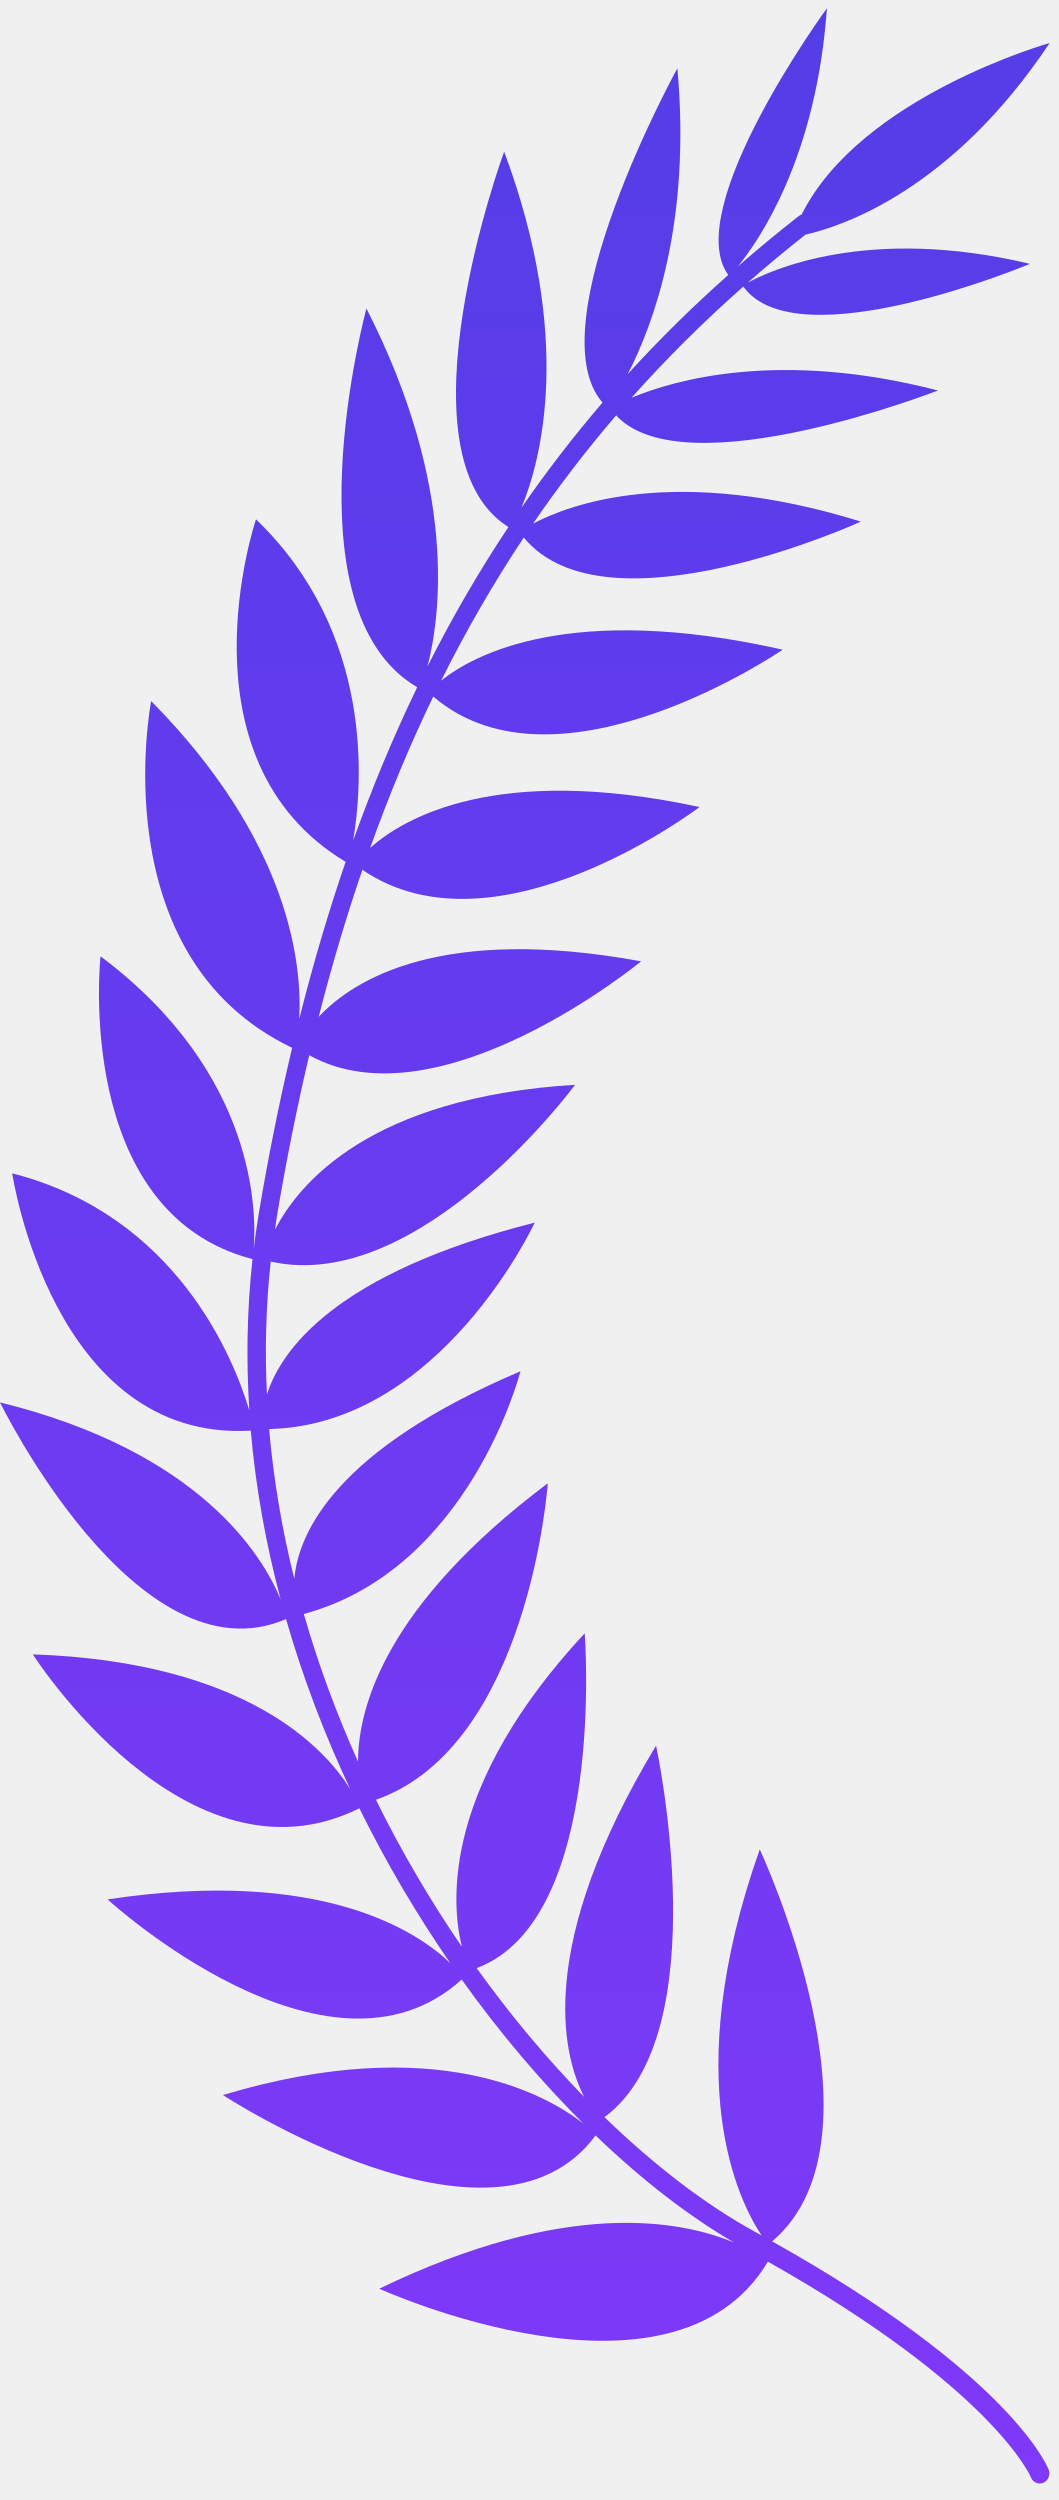
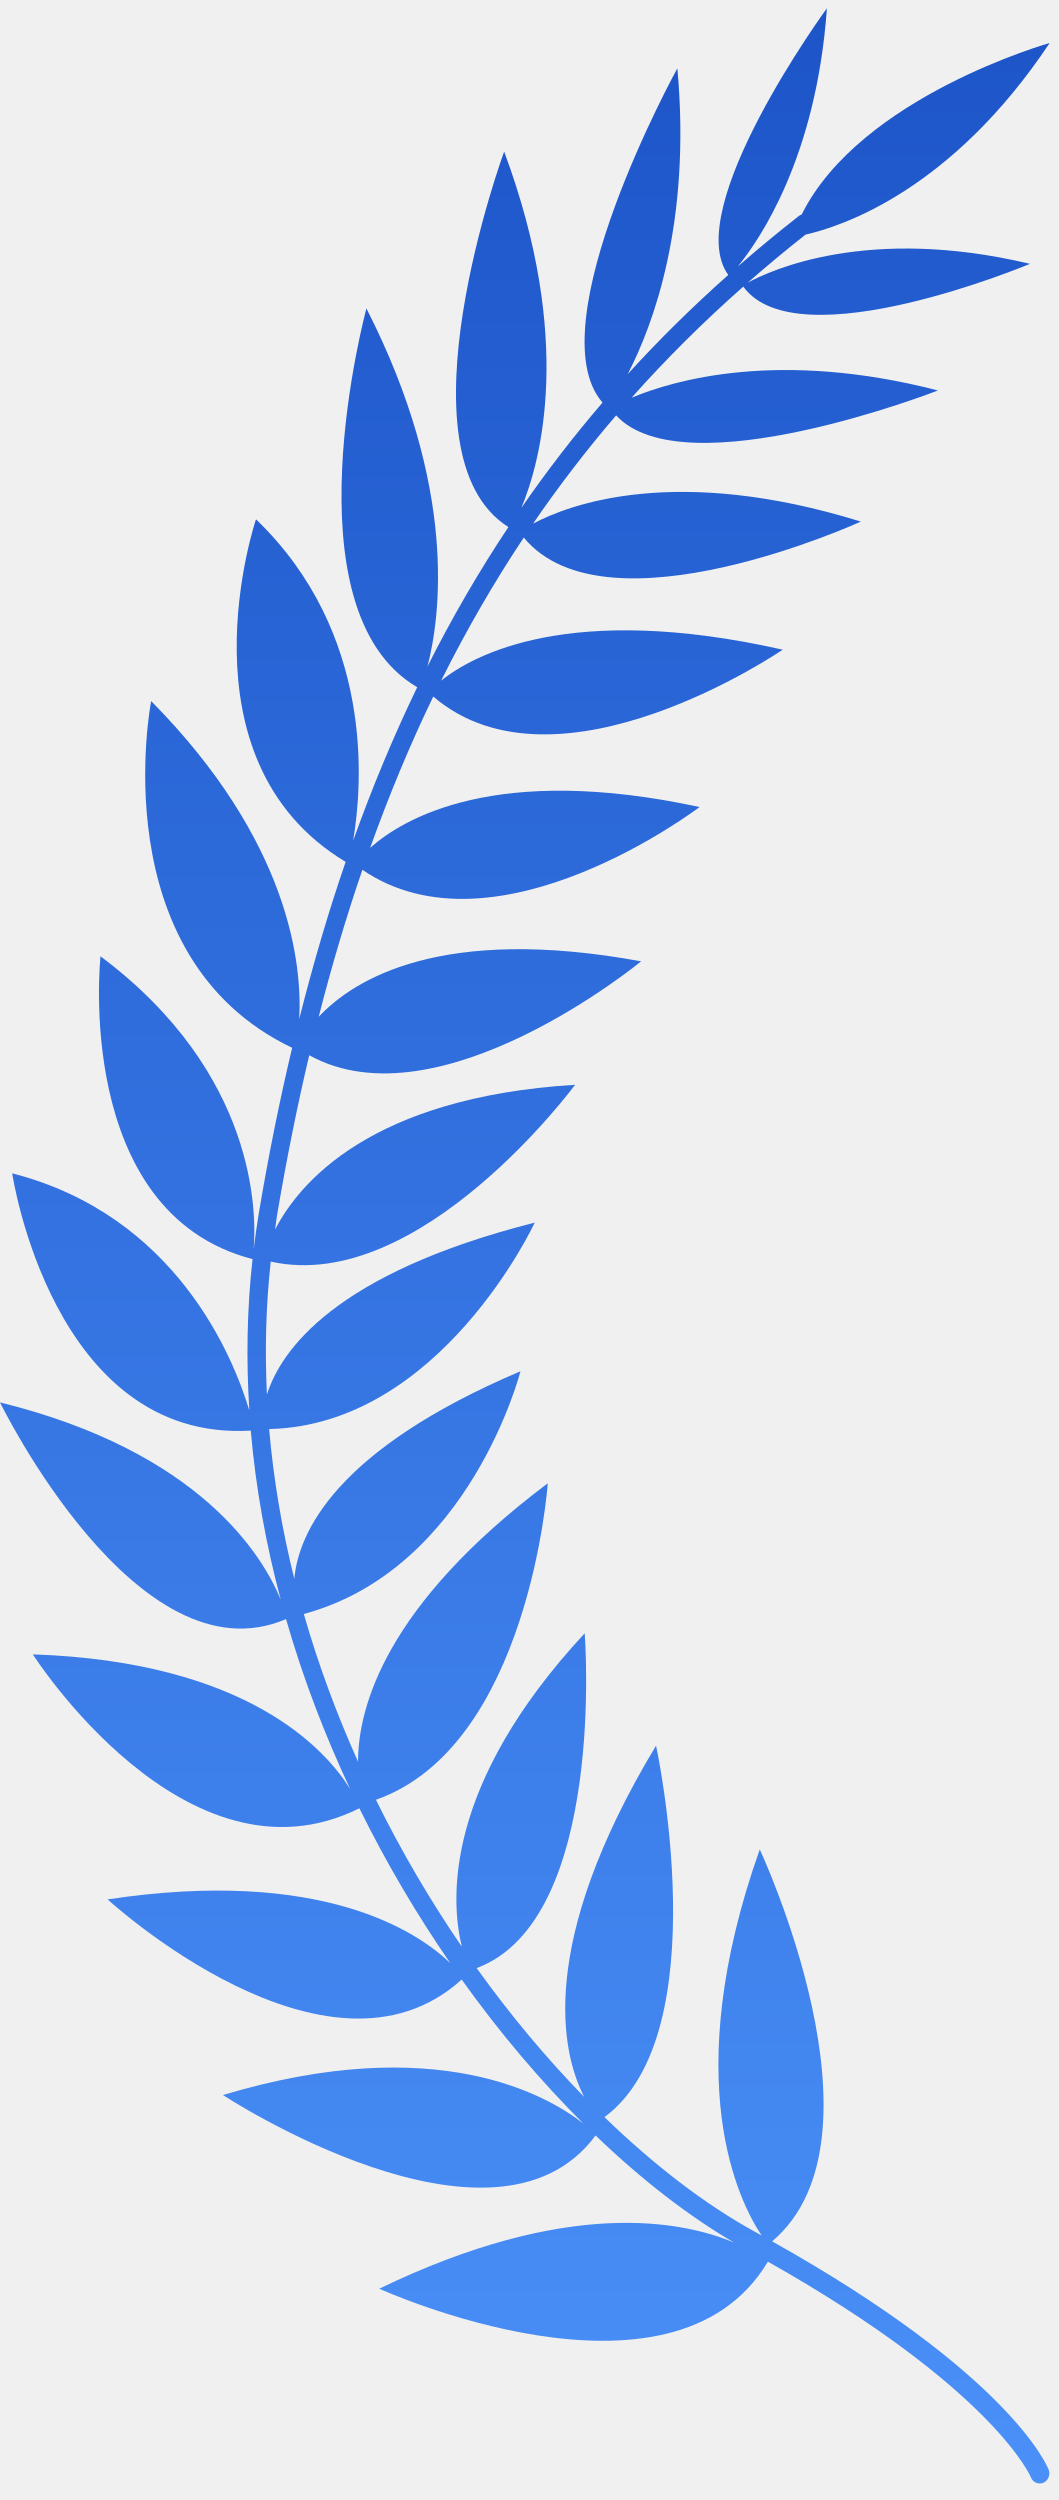
<svg xmlns="http://www.w3.org/2000/svg" width="47" height="111" viewBox="0 0 47 111" fill="none">
  <g clip-path="url(#clip0_512_598)">
    <path d="M34.283 99.516C39.724 94.907 33.733 82.114 33.733 82.114C30.078 92.436 32.847 97.811 33.816 99.256C33.718 99.202 33.626 99.149 33.528 99.095C31.363 97.911 29.08 96.171 26.838 94.001C31.898 90.267 29.129 77.505 29.129 77.505C23.803 86.345 24.943 91.156 25.936 93.103C24.289 91.412 22.676 89.496 21.164 87.384C26.948 85.227 25.961 72.518 25.961 72.518C19.722 79.24 19.992 84.33 20.505 86.434C19.119 84.407 17.83 82.221 16.691 79.91C23.504 77.517 24.321 65.858 24.321 65.858C17.103 71.283 15.902 75.812 15.896 78.216C14.952 76.113 14.137 73.921 13.489 71.661C20.872 69.673 23.108 60.885 23.108 60.885C14.895 64.375 13.255 68.048 13.067 70.099C12.527 67.93 12.145 65.706 11.95 63.45C19.574 63.274 23.742 54.284 23.742 54.284C14.87 56.531 12.475 59.949 11.851 61.917C11.757 59.966 11.804 57.995 12.021 56.014C18.646 57.502 25.535 48.164 25.535 48.164C16.464 48.72 13.281 52.52 12.211 54.595C12.244 54.379 12.267 54.163 12.303 53.947C12.719 51.484 13.194 49.122 13.73 46.852C19.505 50.058 28.467 42.683 28.467 42.683C19.616 41.057 15.722 43.472 14.15 45.146C14.73 42.877 15.375 40.703 16.09 38.619C22.052 42.693 31.06 35.832 31.06 35.832C22.039 33.886 17.916 36.329 16.435 37.645C17.277 35.294 18.208 33.057 19.237 30.926C24.779 35.678 34.753 28.846 34.753 28.846C25.285 26.71 20.998 29.09 19.587 30.22C20.699 27.989 21.92 25.875 23.256 23.867C26.926 28.326 38.222 23.159 38.222 23.159C29.989 20.601 25.258 22.405 23.668 23.249C24.814 21.574 26.043 19.975 27.356 18.443C30.39 21.733 41.645 17.337 41.645 17.337C34.597 15.514 29.927 16.871 28.042 17.659C29.579 15.931 31.232 14.29 33.002 12.725C35.404 16.049 45.732 11.715 45.732 11.715C38.537 10.001 34.202 12.003 33.197 12.553C34.027 11.825 34.882 11.113 35.765 10.417C37.413 10.044 42.259 8.435 46.605 1.909C46.605 1.909 38.207 4.277 35.594 9.524C35.545 9.54 35.497 9.565 35.454 9.602C34.525 10.328 33.629 11.073 32.758 11.833C33.728 10.647 36.248 6.976 36.715 0.367C36.715 0.367 30.204 9.277 32.335 12.207C30.754 13.612 29.266 15.078 27.869 16.612C28.997 14.441 30.7 9.898 30.075 3.033C30.075 3.033 23.782 14.457 26.752 17.874C25.472 19.366 24.273 20.922 23.151 22.546C24.005 20.488 25.491 15.076 22.384 6.731C22.384 6.731 17.451 20.172 22.573 23.401C21.27 25.361 20.072 27.42 18.98 29.59C19.554 27.383 20.339 21.662 16.269 13.697C16.269 13.697 12.641 27.067 18.524 30.513C17.48 32.673 16.534 34.942 15.68 37.325C16.105 34.807 16.615 28.112 11.366 23.057C11.366 23.057 7.759 33.704 15.346 38.267C14.582 40.489 13.898 42.815 13.286 45.245C13.419 42.815 12.869 37.36 6.712 31.128C6.712 31.128 4.479 42.46 12.971 46.523C12.414 48.866 11.922 51.308 11.493 53.855C11.401 54.405 11.327 54.955 11.26 55.504C11.398 53.893 11.422 47.672 4.463 42.46C4.463 42.46 3.229 53.836 11.212 55.904C10.962 58.161 10.929 60.407 11.071 62.626C10.367 60.28 7.831 53.965 0.542 52.096C0.542 52.096 2.311 64.03 11.134 63.52C11.354 66.073 11.813 68.583 12.463 71.023C11.682 69.112 8.915 64.463 0 62.266C0 62.266 6.081 74.735 12.7 71.887C13.45 74.503 14.418 77.031 15.549 79.436C14.464 77.686 10.988 73.776 1.457 73.454C1.457 73.454 8.253 84.122 15.956 80.288C17.157 82.728 18.522 85.03 19.989 87.16C18.564 85.79 14.315 82.893 4.777 84.333C4.777 84.333 14.537 93.297 20.498 87.892C22.203 90.281 24.034 92.428 25.9 94.286C24.331 93.051 19.386 90.164 9.899 93.02C9.899 93.02 21.939 100.924 26.443 94.815C28.502 96.793 30.591 98.403 32.593 99.571C30.267 98.592 25.169 97.587 16.839 101.618C16.839 101.618 29.847 107.549 34.094 100.418C44.119 106.073 45.775 109.977 45.787 110.025C45.882 110.229 46.119 110.32 46.333 110.234C46.544 110.133 46.646 109.875 46.56 109.65C46.489 109.482 44.83 105.424 34.283 99.516Z" fill="url(#paint0_linear_512_598)" />
  </g>
  <defs>
    <linearGradient id="paint0_linear_512_598" x1="23.303" y1="0.367" x2="23.303" y2="110.267" gradientUnits="userSpaceOnUse">
-       <stop stop-color="#543DE7" />
-       <stop offset="1" stop-color="#7F39F8" />
+       <stop stop-color="#1D55C9" />
+       <stop offset="1" stop-color="#4A90F8" />
    </linearGradient>
    <clipPath id="clip0_512_598">
      <rect width="47" height="111" fill="white" />
    </clipPath>
  </defs>
</svg>
